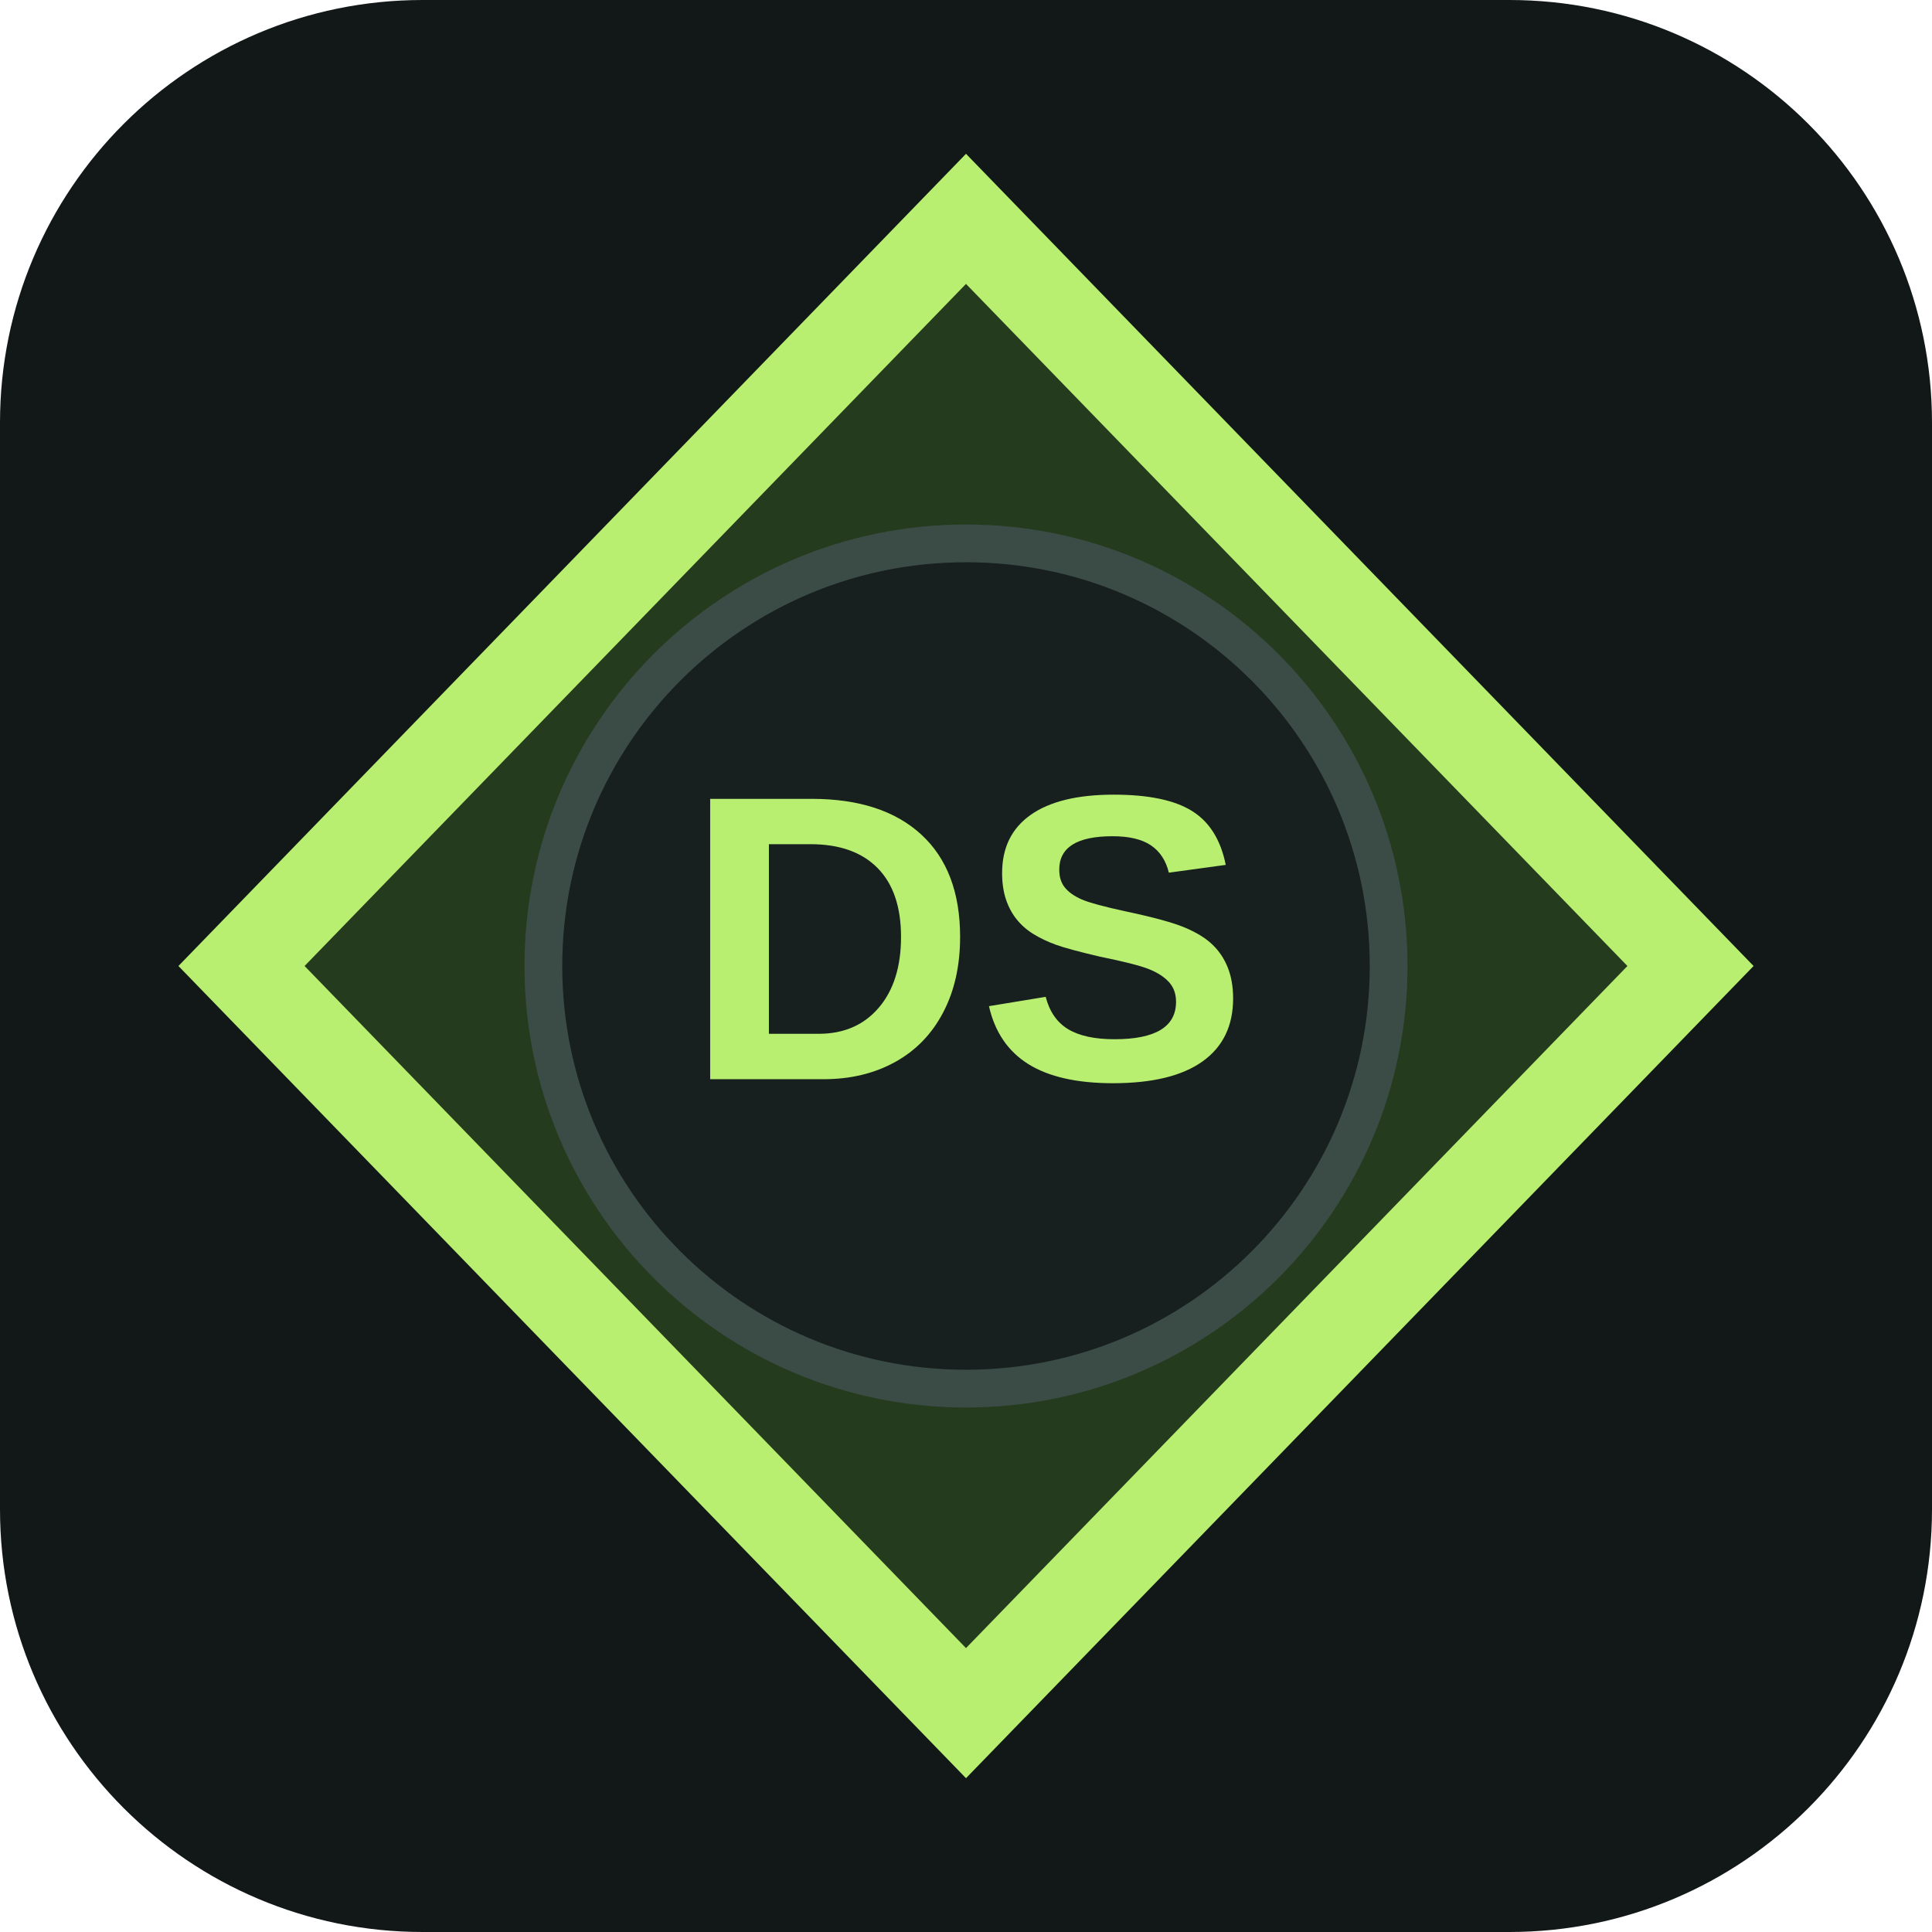
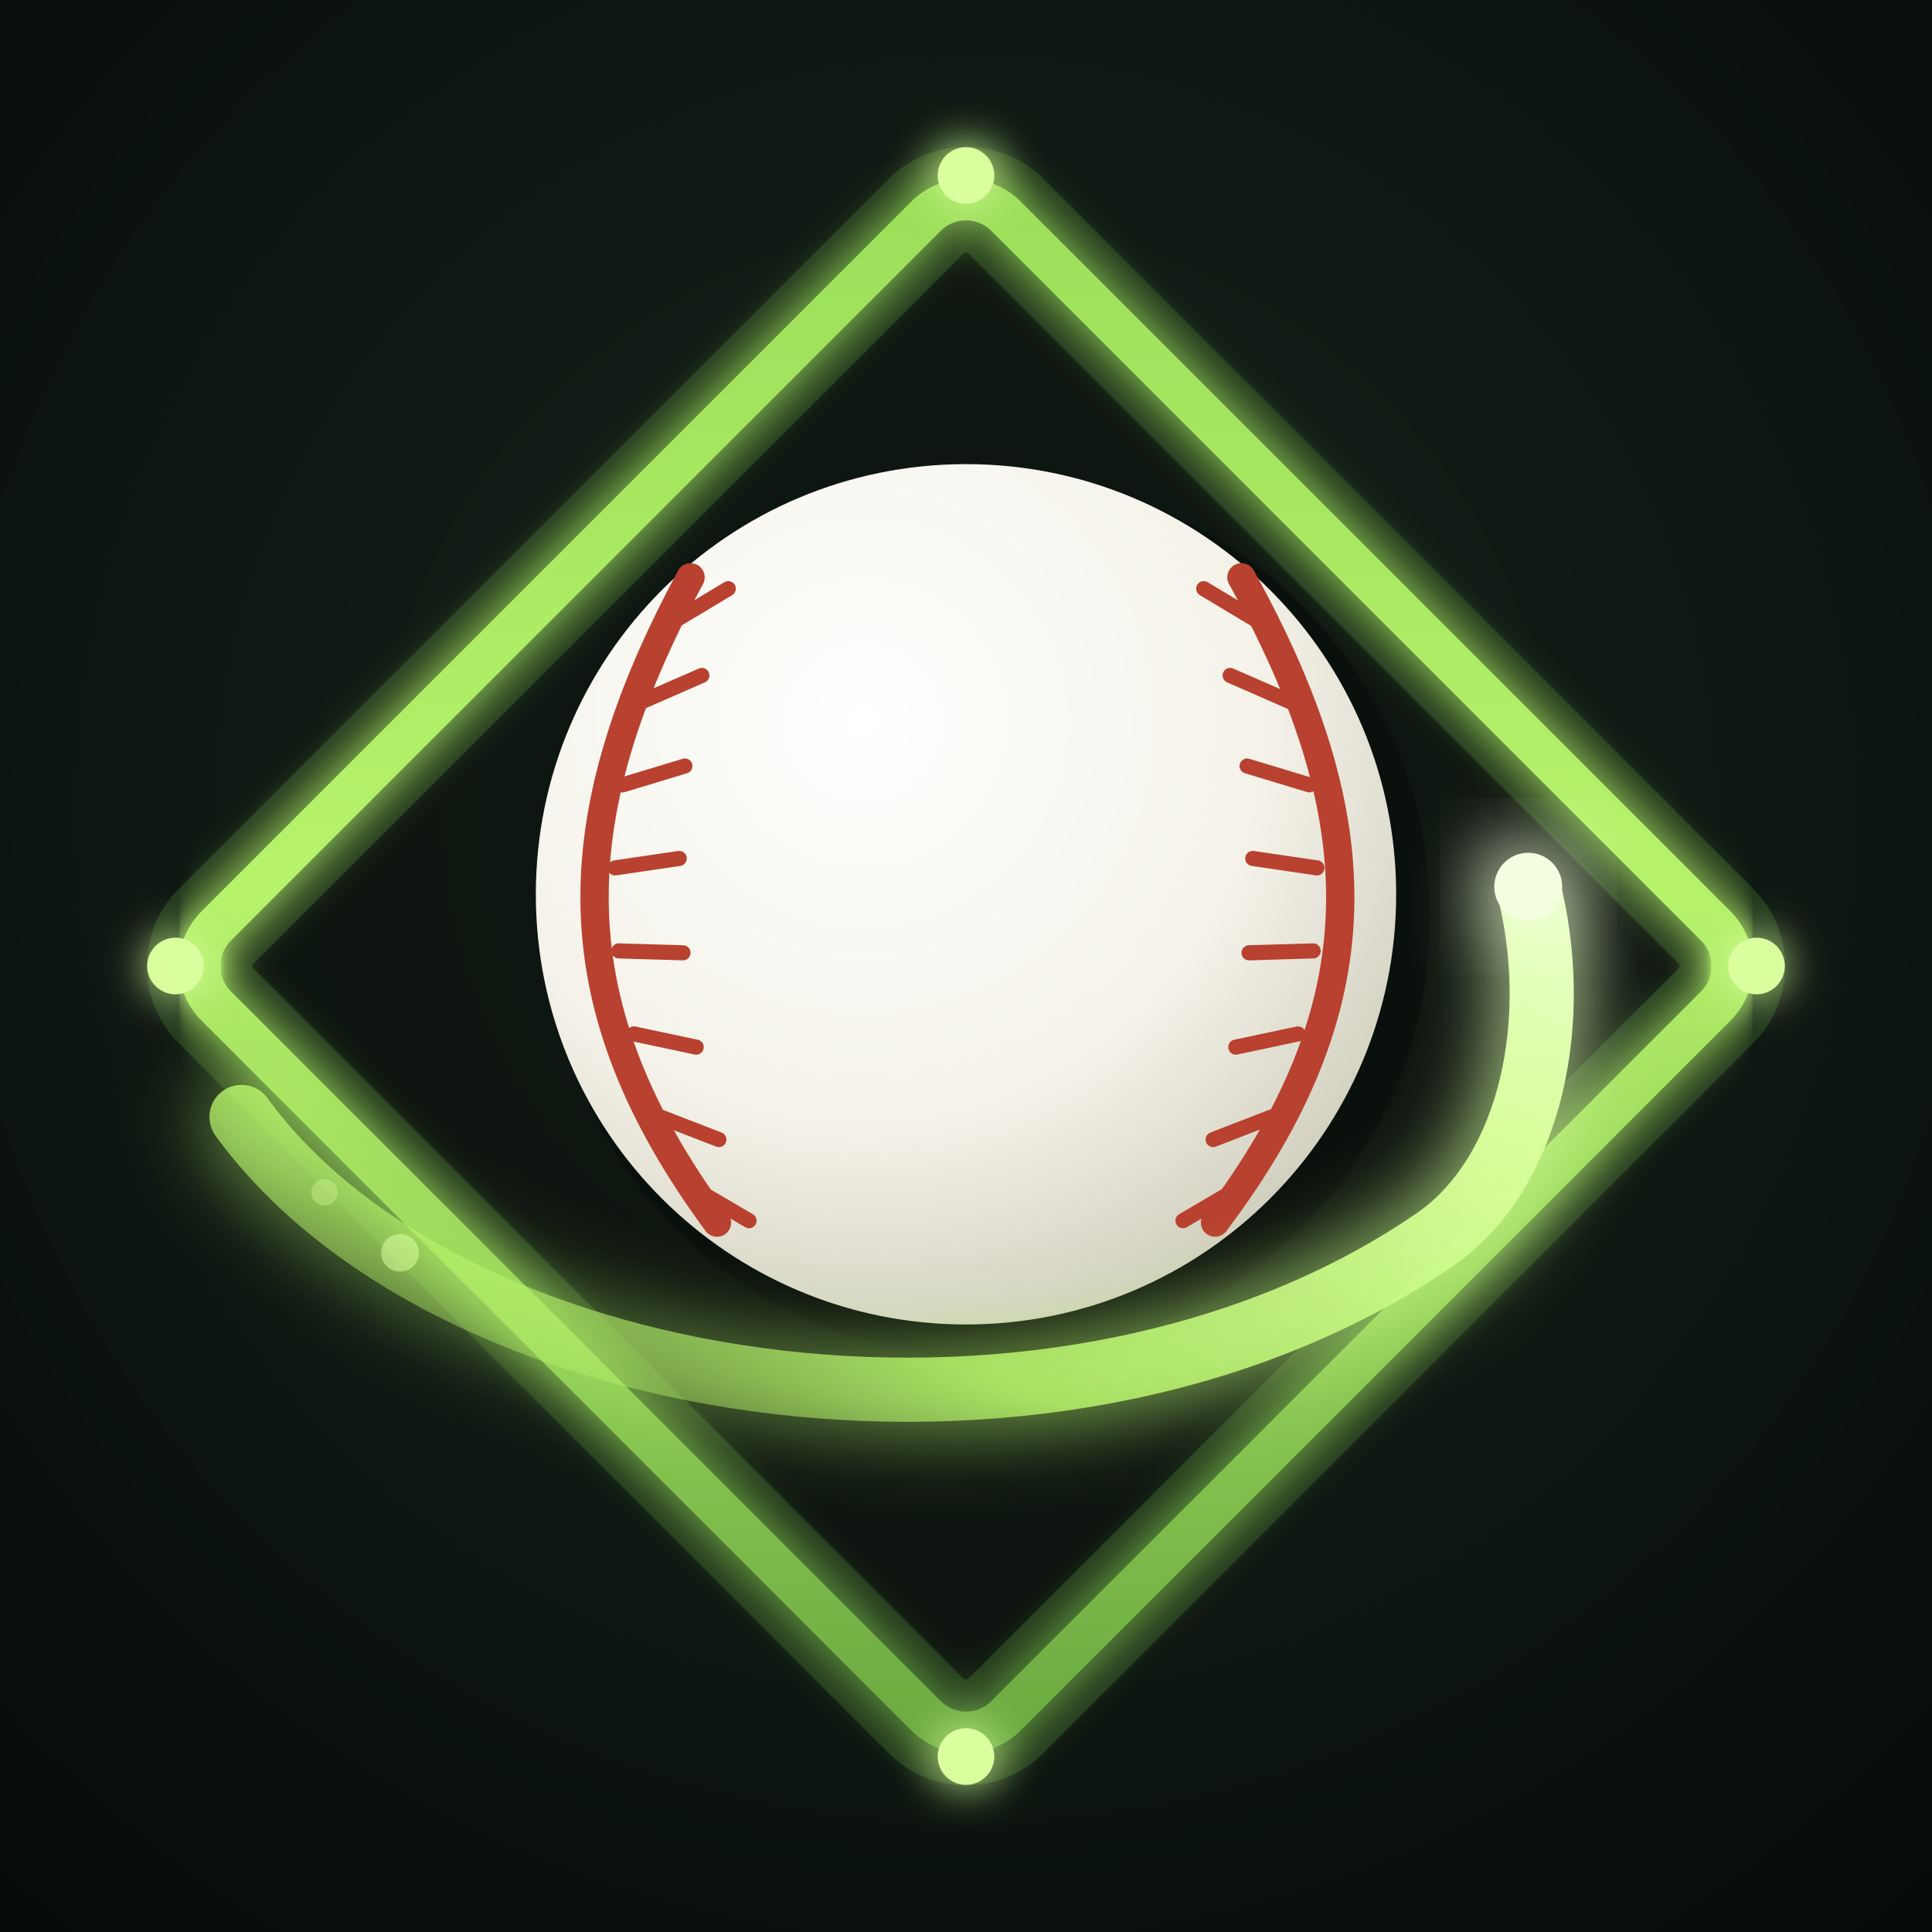
- <svg xmlns="http://www.w3.org/2000/svg" viewBox="0 0 512 512">
-   <rect width="512" height="512" rx="112" fill="#111817" />
-   <path d="M256 58 448 256 256 454 64 256Z" fill="#253b1e" stroke="#b9ef71" stroke-width="24" />
-   <circle cx="256" cy="256" r="112" fill="#17201e" stroke="#3b4c47" stroke-width="10" />
-   <text x="256" y="286" text-anchor="middle" font-family="Arial, sans-serif" font-size="108" font-weight="900" fill="#b9ef71">DS</text>
+ <svg xmlns="http://www.w3.org/2000/svg" width="1024" height="1024" viewBox="0 0 1024 1024">
+   <defs>
+     <radialGradient id="bg" cx="50%" cy="42%" r="75%">
+       <stop offset="0%" stop-color="#16241b" />
+       <stop offset="55%" stop-color="#0e1712" />
+       <stop offset="100%" stop-color="#070c09" />
+     </radialGradient>
+     <linearGradient id="frame" x1="0" y1="0" x2="1" y2="1">
+       <stop offset="0%" stop-color="#9ade59" />
+       <stop offset="45%" stop-color="#b7f36b" />
+       <stop offset="100%" stop-color="#69a840" />
+     </linearGradient>
+     <radialGradient id="ball" cx="38%" cy="30%" r="82%">
+       <stop offset="0%" stop-color="#ffffff" />
+       <stop offset="58%" stop-color="#f4f2e8" />
+       <stop offset="100%" stop-color="#c6c4b2" />
+     </radialGradient>
+     <linearGradient id="trailBack" x1="1" y1="0" x2="0" y2="1">
+       <stop offset="0%" stop-color="#b7f36b" stop-opacity="0" />
+       <stop offset="55%" stop-color="#b7f36b" stop-opacity=".75" />
+       <stop offset="100%" stop-color="#d9ff9e" stop-opacity=".95" />
+     </linearGradient>
+     <linearGradient id="trailFront" x1="0" y1="1" x2="1" y2="0">
+       <stop offset="0%" stop-color="#b7f36b" stop-opacity="0" />
+       <stop offset="30%" stop-color="#b7f36b" stop-opacity=".85" />
+       <stop offset="75%" stop-color="#d9ff9e" />
+       <stop offset="100%" stop-color="#eaffc9" />
+     </linearGradient>
+     <filter id="glow" x="-60%" y="-60%" width="220%" height="220%">
+       <feGaussianBlur stdDeviation="12" result="b" />
+       <feMerge>
+         <feMergeNode in="b" />
+         <feMergeNode in="SourceGraphic" />
+       </feMerge>
+     </filter>
+     <filter id="glowBig" x="-80%" y="-80%" width="260%" height="260%">
+       <feGaussianBlur stdDeviation="22" result="b" />
+       <feMerge>
+         <feMergeNode in="b" />
+         <feMergeNode in="SourceGraphic" />
+       </feMerge>
+     </filter>
+     <clipPath id="square">
+       <rect width="1024" height="1024" />
+     </clipPath>
+   </defs>
+   <rect width="1024" height="1024" fill="url(#bg)" />
+   <g clip-path="url(#square)">
+     <g transform="rotate(45 512 512)">
+       <rect x="216" y="216" width="592" height="592" rx="30" fill="#0c130e" opacity=".65" />
+       <rect x="216" y="216" width="592" height="592" rx="30" fill="none" stroke="#22371d" stroke-width="56" />
+       <rect x="216" y="216" width="592" height="592" rx="30" fill="none" stroke="url(#frame)" stroke-width="22" filter="url(#glow)" />
+     </g>
+     <g fill="#d9ff9e" filter="url(#glow)">
+       <circle cx="512" cy="93" r="15" />
+       <circle cx="931" cy="512" r="15" />
+       <circle cx="512" cy="931" r="15" />
+       <circle cx="93" cy="512" r="15" />
+     </g>
+     <g>
+       <circle cx="524" cy="486" r="234" fill="#060a07" opacity=".5" />
+       <circle cx="512" cy="474" r="228" fill="url(#ball)" />
+       <path d="M 366 306 C 296 436, 296 534, 380 648" fill="none" stroke="#b9412f" stroke-width="15" stroke-linecap="round" />
+       <path d="M 658 306 C 730 436, 730 534, 644 648" fill="none" stroke="#b9412f" stroke-width="15" stroke-linecap="round" />
+       <g stroke="#b9412f" stroke-width="8" stroke-linecap="round">
+         <path d="M 356 330 l 30 -18" />
+         <path d="M 340 372 l 32 -14" />
+         <path d="M 330 416 l 33 -10" />
+         <path d="M 326 460 l 34 -5" />
+         <path d="M 328 504 l 34 1" />
+         <path d="M 336 548 l 33 7" />
+         <path d="M 350 592 l 31 12" />
+         <path d="M 368 630 l 29 17" />
+         <path d="M 668 330 l -30 -18" />
+         <path d="M 684 372 l -32 -14" />
+         <path d="M 694 416 l -33 -10" />
+         <path d="M 698 460 l -34 -5" />
+         <path d="M 696 504 l -34 1" />
+         <path d="M 688 548 l -33 7" />
+         <path d="M 674 592 l -31 12" />
+         <path d="M 656 630 l -29 17" />
+       </g>
+     </g>
+     <g fill="none" stroke="url(#trailFront)" stroke-linecap="round" filter="url(#glowBig)">
+       <path d="M 128 592 C 240 746, 566 792, 762 656 C 812 620, 828 540, 810 470" stroke-width="34" />
+     </g>
+     <circle cx="212" cy="664" r="10" fill="#d9ff9e" opacity=".55" />
+     <circle cx="172" cy="632" r="7" fill="#d9ff9e" opacity=".35" />
+     <circle cx="810" cy="470" r="18" fill="#f4ffe1" filter="url(#glowBig)" />
+   </g>
</svg>
